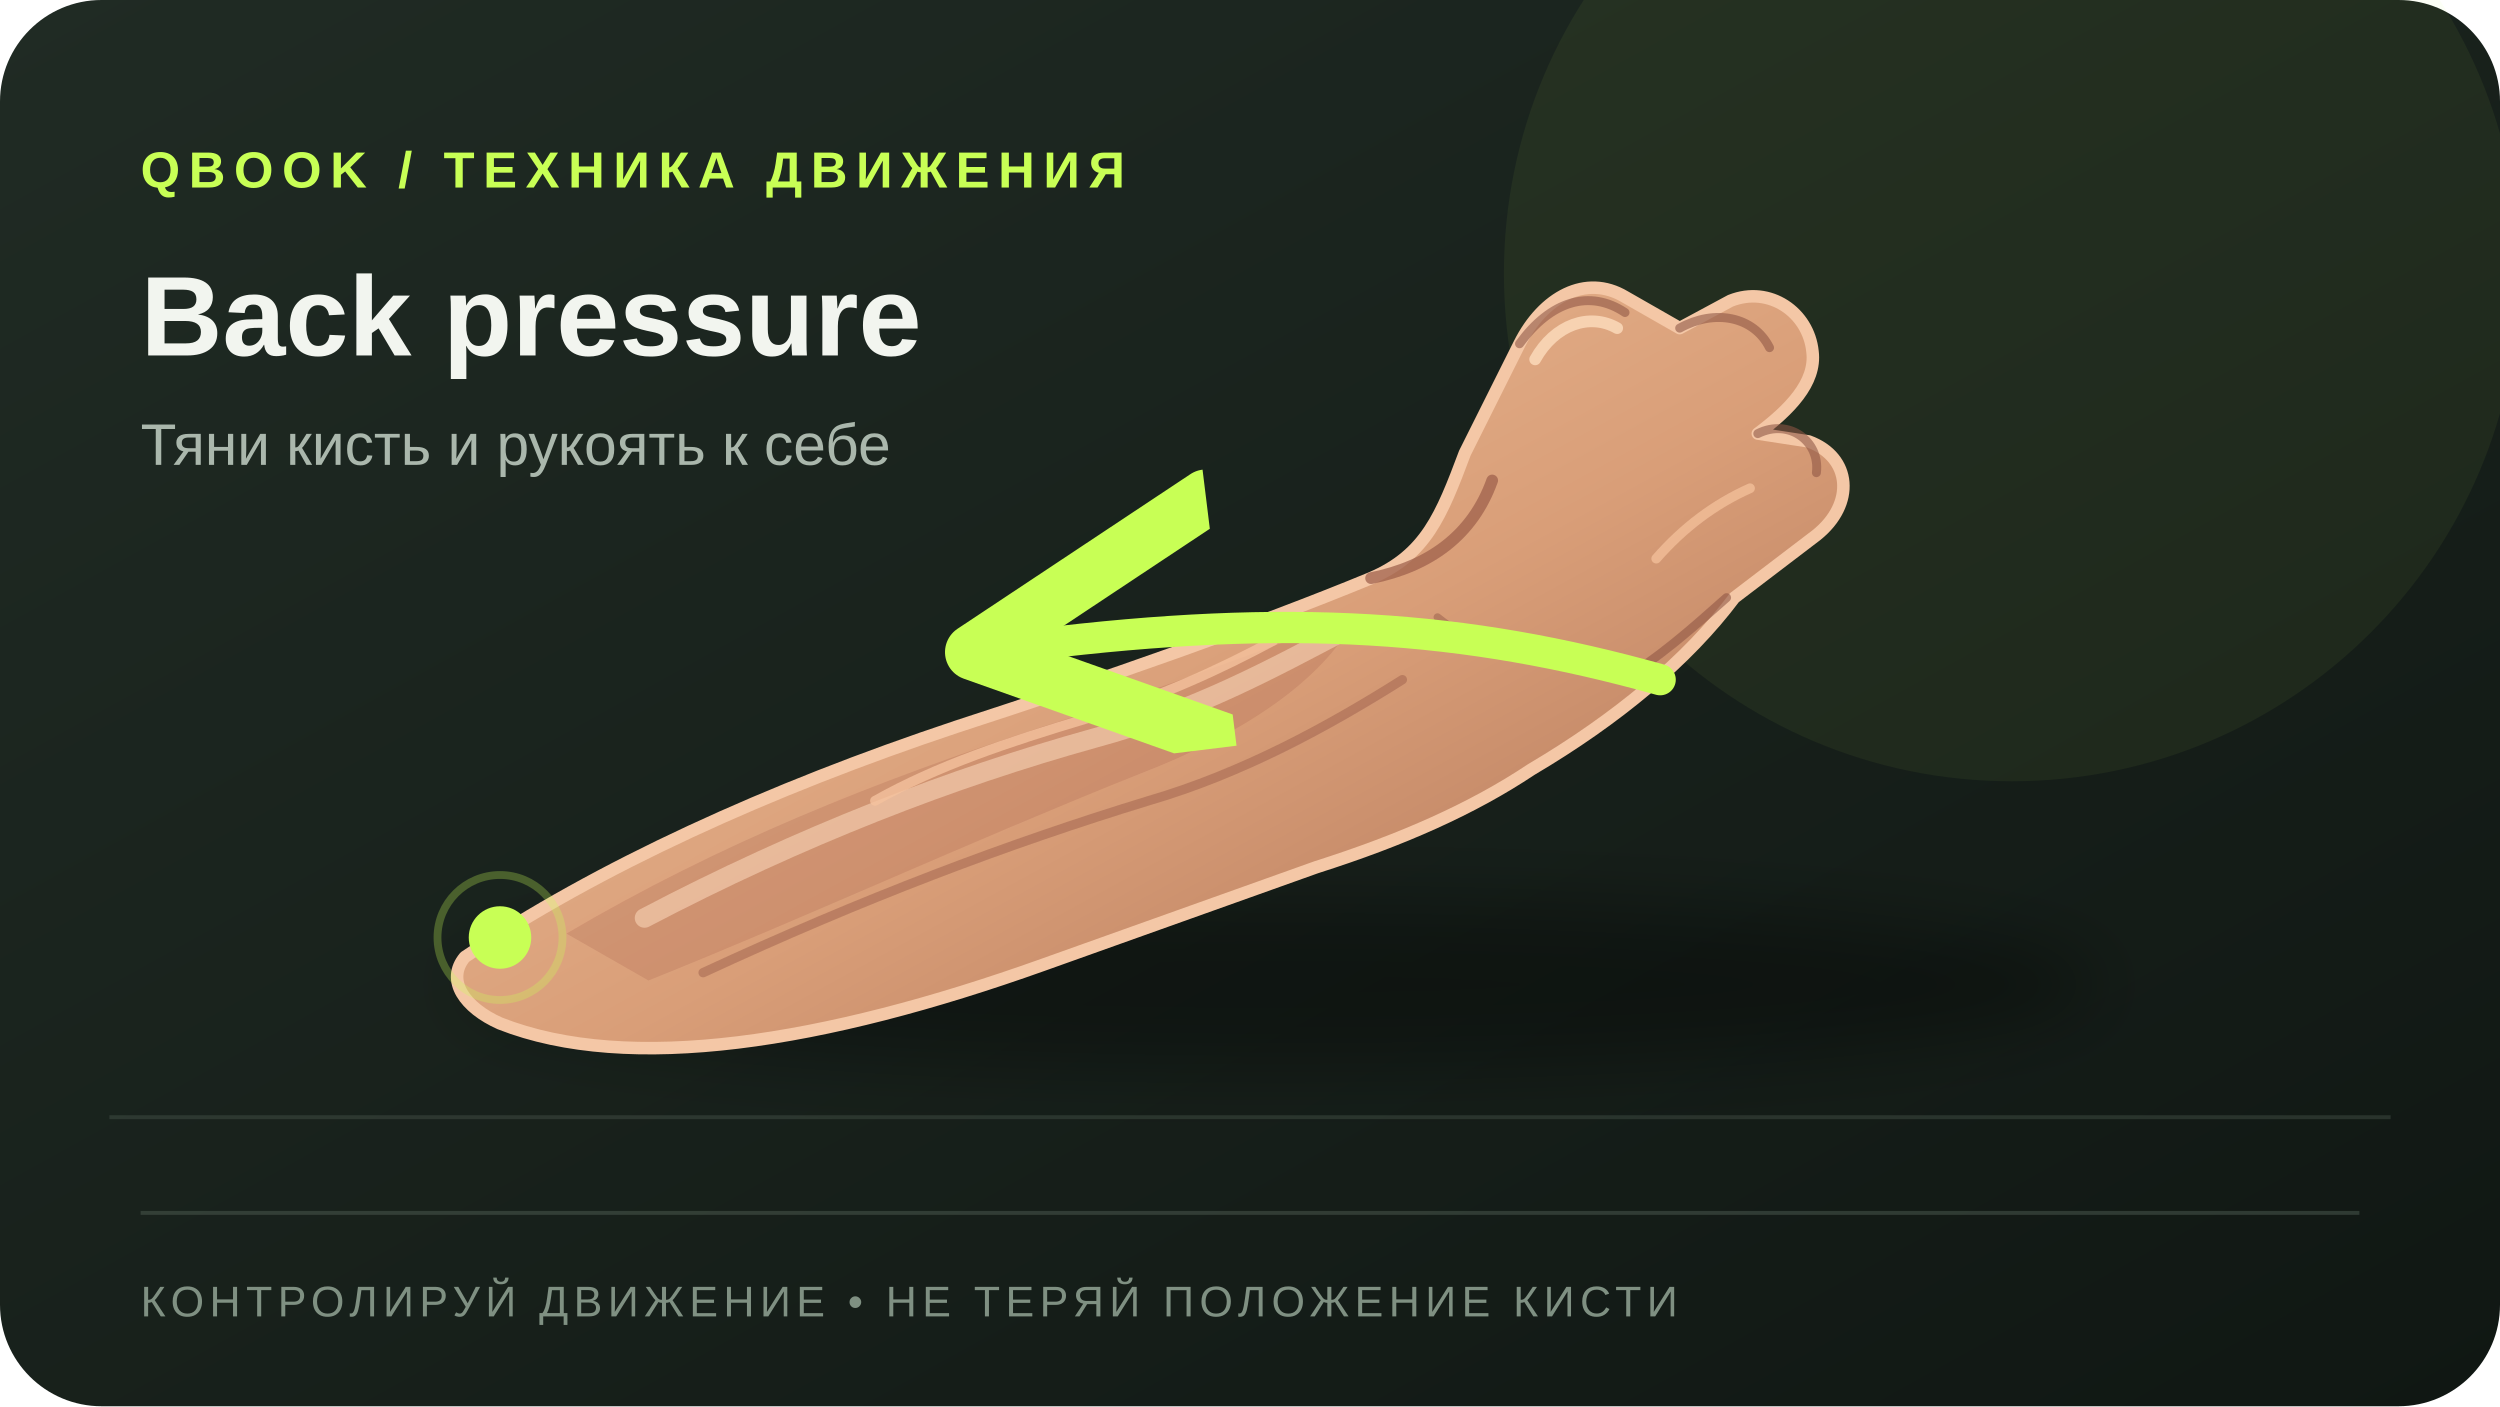
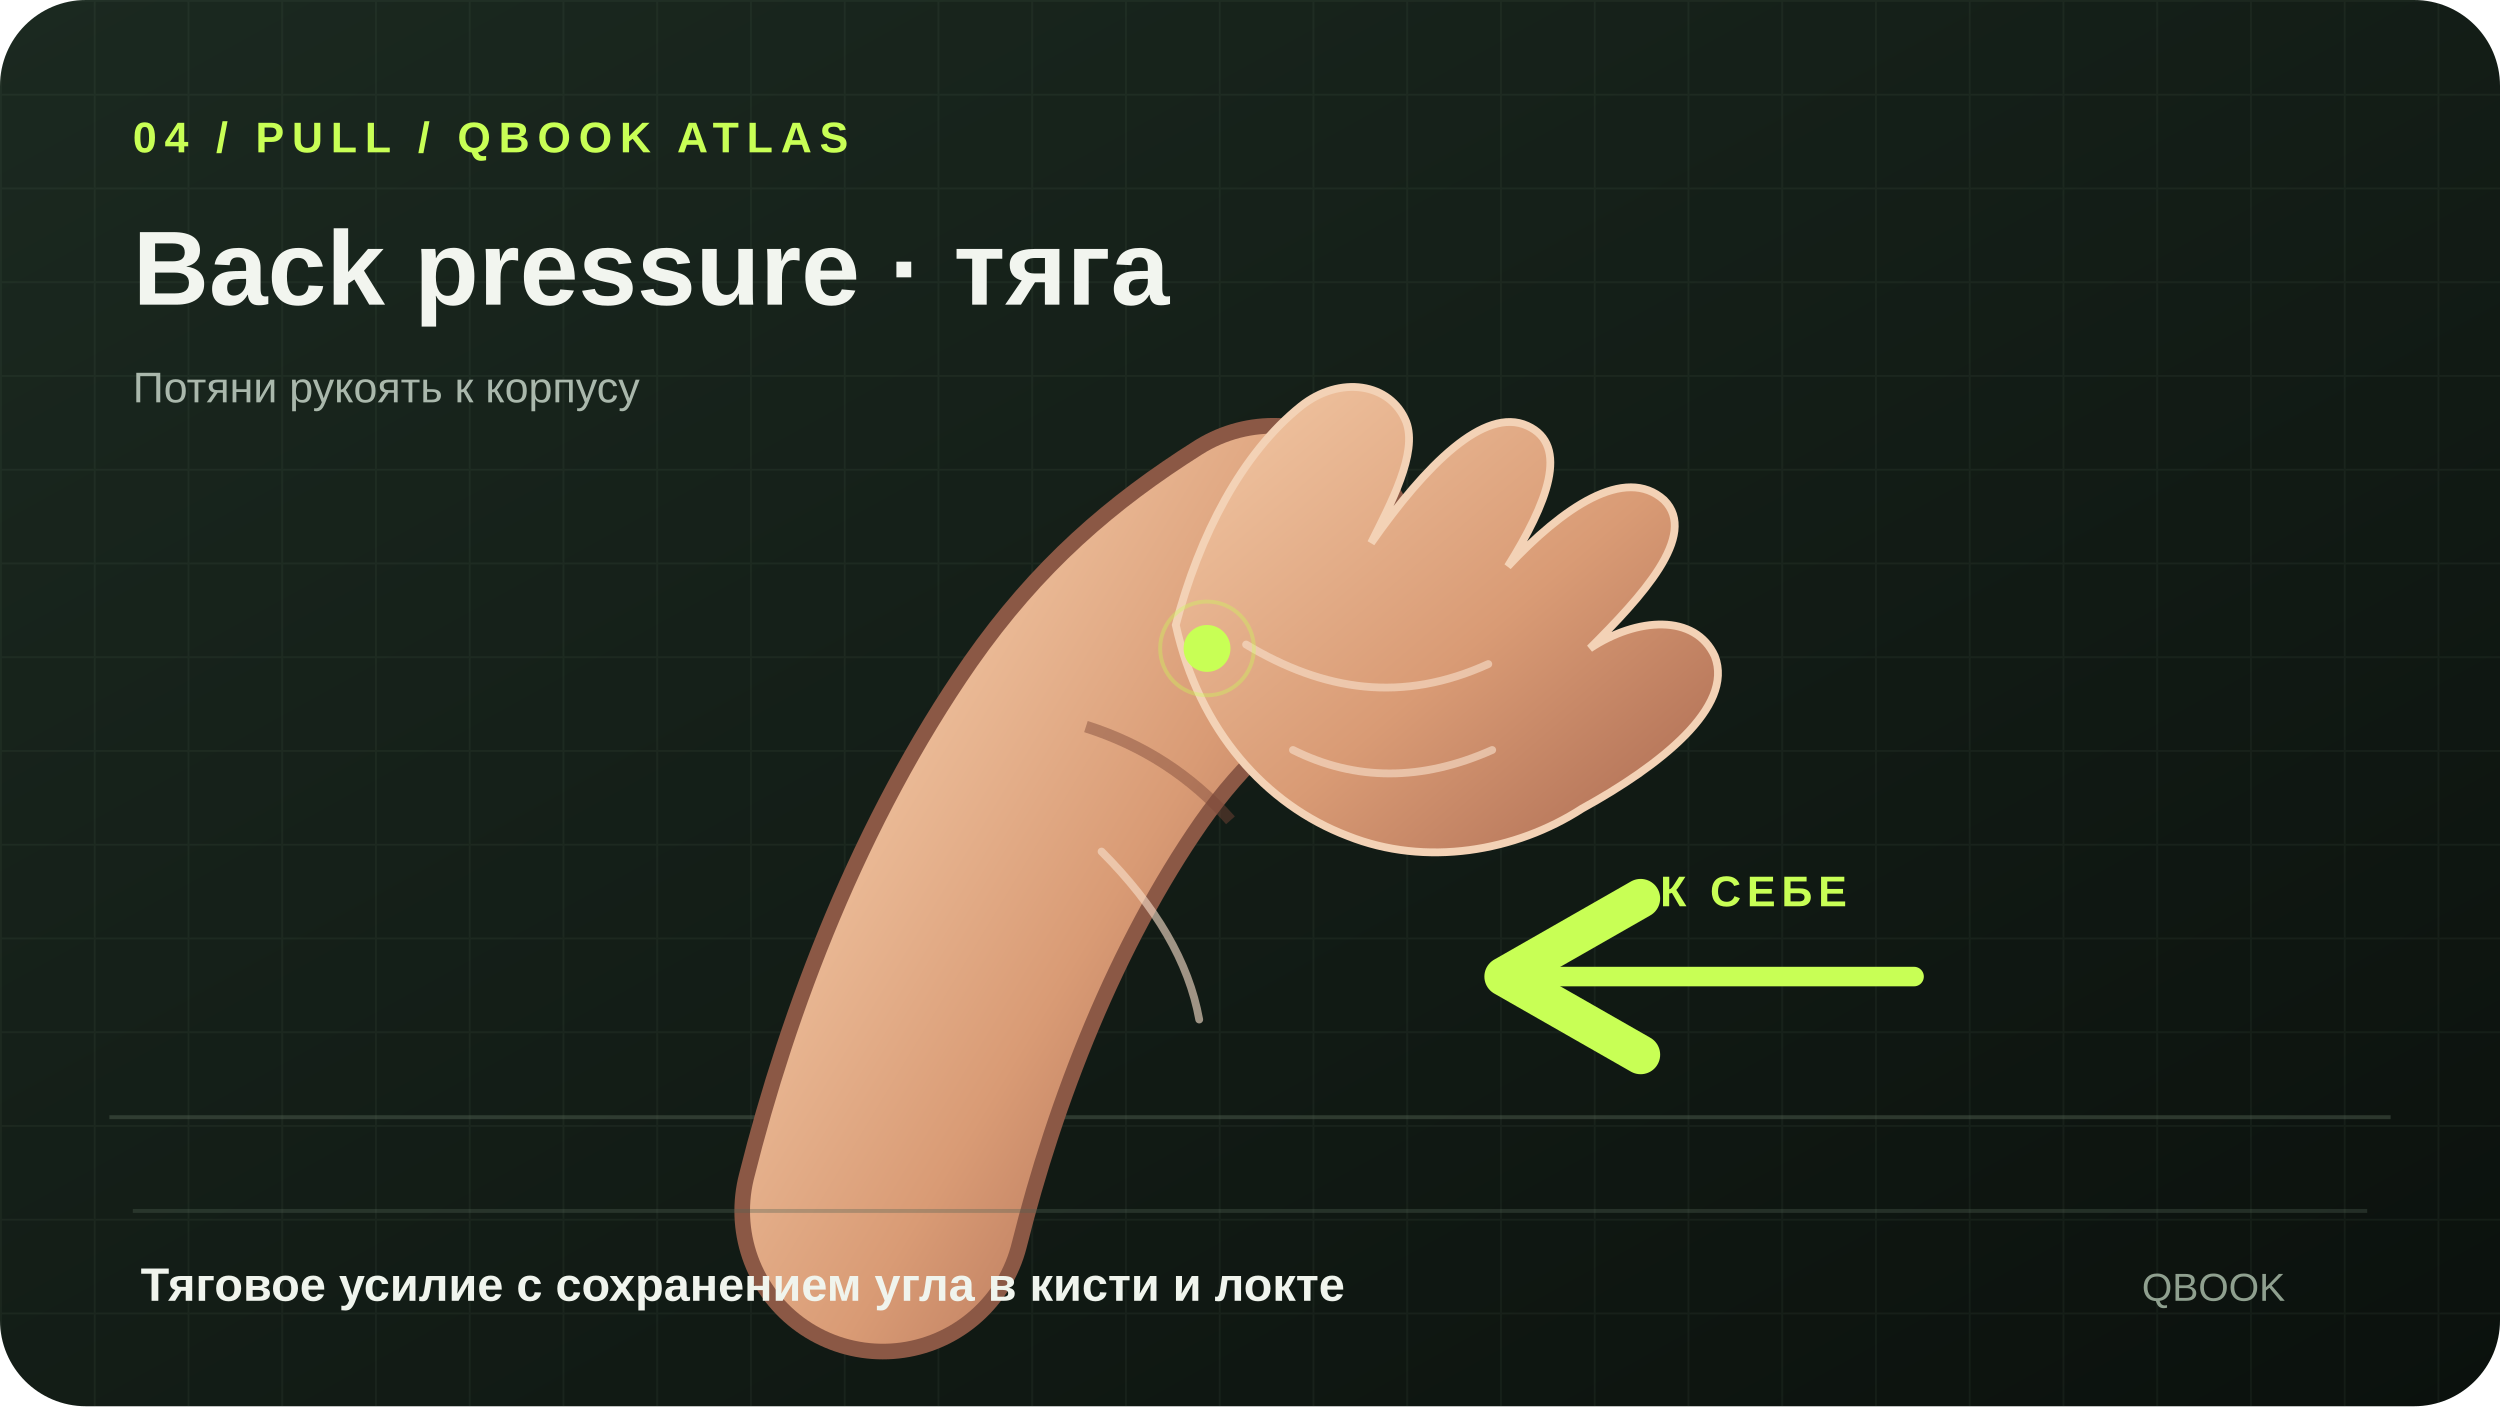
<svg xmlns="http://www.w3.org/2000/svg" viewBox="0 0 640 360" role="img" aria-labelledby="title desc">
  <defs>
    <linearGradient id="bg" x2="1" y2="1">
-       <stop stop-color="#202b24" />
-       <stop offset="1" stop-color="#101713" />
+       <stop stop-color="#1b2920" />
+       <stop offset="1" stop-color="#0b110d" />
    </linearGradient>
    <linearGradient id="skin" x1="0" y1="0" x2="1" y2="1">
-       <stop stop-color="#f0c6a0" />
-       <stop offset=".55" stop-color="#d99e78" />
-       <stop offset="1" stop-color="#a96e53" />
+       <stop stop-color="#f3c9a6" />
+       <stop offset=".55" stop-color="#d99b75" />
+       <stop offset="1" stop-color="#a96850" />
    </linearGradient>
-     <linearGradient id="edge" x2="0" y2="1">
-       <stop stop-color="#f6d5b7" />
-       <stop offset="1" stop-color="#bd8061" />
-     </linearGradient>
-     <filter id="shadow" x="-30%" y="-30%" width="160%" height="160%">
-       <feGaussianBlur stdDeviation="9" />
-     </filter>
-     <marker id="tip" markerWidth="9" markerHeight="9" refX="6" refY="4" orient="auto">
-       <path d="M0 0L8 4L0 8" fill="none" stroke="#c8ff55" stroke-width="1.8" stroke-linecap="round" stroke-linejoin="round" />
+     <marker id="arr" markerWidth="10" markerHeight="10" refX="7" refY="5" orient="auto">
+       <path d="M1 1L8 5L1 9" fill="none" stroke="#c8ff55" stroke-width="2" stroke-linecap="round" stroke-linejoin="round" />
    </marker>
+     <pattern id="grid" width="24" height="24" patternUnits="userSpaceOnUse">
+       <path d="M24 0H0V24" fill="none" stroke="#8da18e" stroke-opacity=".07" stroke-width="1" />
+     </pattern>
+     <style>
+  .motion{fill:none;stroke:#c8ff55;stroke-width:5;stroke-linecap:round;stroke-linejoin:round}
+  .call{font:700 11px Arial,sans-serif;letter-spacing:1.5px;fill:#c8ff55}
+  .small{font:11px Arial,sans-serif;fill:#aab8ac}
+  .bone{fill:none;stroke:#f6dfc9;stroke-opacity:.62;stroke-width:2;stroke-linecap:round}
+  </style>
  </defs>
-   <rect width="640" height="360" rx="26" fill="url(#bg)" />
-   <circle cx="515" cy="70" r="130" fill="#c8ff55" opacity=".055" />
-   <path d="M28 286H612" stroke="#536157" opacity=".35" />
-   <text x="36" y="48" fill="#c8ff55" font-family="Arial,sans-serif" font-size="13" font-weight="700" letter-spacing="2.2">QBOOK  /  ТЕХНИКА ДВИЖЕНИЯ</text>
-   <text x="36" y="91" fill="#f2f5ef" font-family="Arial,sans-serif" font-size="29" font-weight="700">Back pressure</text>
-   <text x="36" y="119" fill="#aab7ac" font-family="Arial,sans-serif" font-size="15">Тяни кисть и рукоять к себе</text>
-   <ellipse cx="328" cy="252" rx="210" ry="22" fill="#000" opacity=".32" filter="url(#shadow)" />
-   <path d="M119 245 C153 222 197 202 245 186 C282 174 322 160 351 148 C365 142 369 132 375 116 L389 88 C395 76 406 70 416 76 L430 84 L443 77 C453 73 463 80 464 90 C465 98 458 105 450 111 L463 113 C474 117 475 129 465 137 L444 153 C432 169 414 184 392 197 C377 207 359 215 337 222 L267 247 C211 267 161 275 128 262 C119 258 114 251 119 245Z" fill="url(#skin)" stroke="#f4c7a6" stroke-width="3.2" stroke-linejoin="round" />
-   <path d="M145 239 C184 216 224 200 267 186 C296 177 323 166 347 158 C339 174 318 188 292 198 C247 216 206 235 166 251Z" fill="#a85f4b" opacity=".24" />
-   <path d="M165 235 C205 214 244 199 280 189 C306 182 326 171 345 161" fill="none" stroke="#f8d4b6" stroke-width="5" opacity=".6" stroke-linecap="round" />
-   <path d="M180 249 C221 230 258 216 294 205 C318 198 340 186 359 174" fill="none" stroke="#9b5d49" stroke-width="2.4" opacity=".48" stroke-linecap="round" />
-   <path d="M224 205 C240 196 258 190 278 184 C296 179 313 171 326 164" fill="none" stroke="#f5c29d" stroke-width="2.5" opacity=".8" stroke-linecap="round" />
-   <path d="M351 148 C366 145 377 137 382 123" fill="none" stroke="#9b5d49" stroke-width="3" opacity=".7" stroke-linecap="round" />
-   <path d="M389 88 C397 77 407 74 416 80 M430 84 C439 79 449 81 453 89 M450 111 C458 107 466 113 465 121 M442 153 C433 161 424 169 415 174" fill="none" stroke="#8e5544" stroke-width="2.3" opacity=".58" stroke-linecap="round" />
-   <path d="M393 92 C398 83 407 80 414 84" fill="none" stroke="#ffe0c2" stroke-width="3" opacity=".75" stroke-linecap="round" />
-   <path d="M424 143 C431 135 439 129 448 125" fill="none" stroke="#f5c29d" stroke-width="2.5" opacity=".72" stroke-linecap="round" />
-   <path d="M368 158 Q378 166 389 168" fill="none" stroke="#8e5544" stroke-width="2" opacity=".45" stroke-linecap="round" />
-   <path d="M425 174 C375 160 330 157 265 165" fill="none" stroke="#c8ff55" stroke-width="8" stroke-linecap="round" stroke-linejoin="round" marker-end="url(#tip)" />
-   <circle cx="128" cy="240" r="8" fill="#c8ff55" />
-   <circle cx="128" cy="240" r="16" fill="none" stroke="#c8ff55" opacity=".28" stroke-width="2" />
-   <rect x="36" y="310" width="568" height="1" fill="#536157" opacity=".45" />
-   <text x="36" y="337" fill="#7f9082" font-family="Arial,sans-serif" font-size="11" letter-spacing="1.4">КОНТРОЛИРУЙ ДВИЖЕНИЕ • НЕ ТЕРЯЙ ПОЛОЖЕНИЕ КИСТИ</text>
+   <rect width="640" height="360" rx="22" fill="url(#bg)" />
+   <rect width="640" height="360" rx="22" fill="url(#grid)" />
+   <path d="M28 286H612" stroke="#526353" stroke-opacity=".45" />
+   <text x="34" y="39" fill="#c8ff55" font-family="Arial,sans-serif" font-size="11" font-weight="700" letter-spacing="2">04 / PULL  /  QBOOK ATLAS</text>
+   <text x="34" y="78" fill="#f2f5ef" font-family="Arial,sans-serif" font-size="27" font-weight="700">Back pressure · тяга</text>
+   <text x="34" y="103" class="small">Потяни рукоять к корпусу</text>
+   <path d="M226 310 C236 270 253 226 278 190 C292 170 307 157 326 145" fill="none" stroke="#8b5845" stroke-width="76" stroke-linecap="round" />
+   <path d="M226 310 C236 270 253 226 278 190 C292 170 307 157 326 145" fill="none" stroke="url(#skin)" stroke-width="68" stroke-linecap="round" />
+   <path d="M301 160 C307 137 318 116 333 104 C343 96 356 98 360 108 C363 116 356 129 351 139  C365 119 380 104 391 109 C402 114 396 129 386 145  C400 130 416 119 426 128 C435 137 420 153 407 166  C419 158 434 157 439 168 C444 181 425 196 405 207  C388 218 365 222 345 214 C324 206 307 187 301 160Z" fill="url(#skin)" stroke="#f3d2b6" stroke-width="2" />
+   <path d="M319 165 C339 177 359 180 381 170 M331 192 Q355 204 382 192 M282 218 Q303 239 307 261" class="bone" />
+   <path d="M278 186 Q300 193 315 210" fill="none" stroke="#7c4939" stroke-opacity=".45" stroke-width="3" />
+   <circle cx="309" cy="166" r="6" fill="#c8ff55" />
+   <circle cx="309" cy="166" r="12" fill="none" stroke="#c8ff55" stroke-opacity=".35" />
+   <path d="M490 250 L390 250" class="motion" marker-end="url(#arr)" />
+   <text x="425" y="232" class="call">К СЕБЕ</text>
+   <path d="M34 310H606" stroke="#526353" stroke-opacity=".35" />
+   <text x="36" y="333" fill="#f0f4ed" font-family="Arial,sans-serif" font-size="12" font-weight="700">Тяговое усилие с сохранением угла в кисти и локте</text>
+   <text x="585" y="333" fill="#8fa08f" font-family="Arial,sans-serif" font-size="10" text-anchor="end">QBOOK</text>
</svg>
